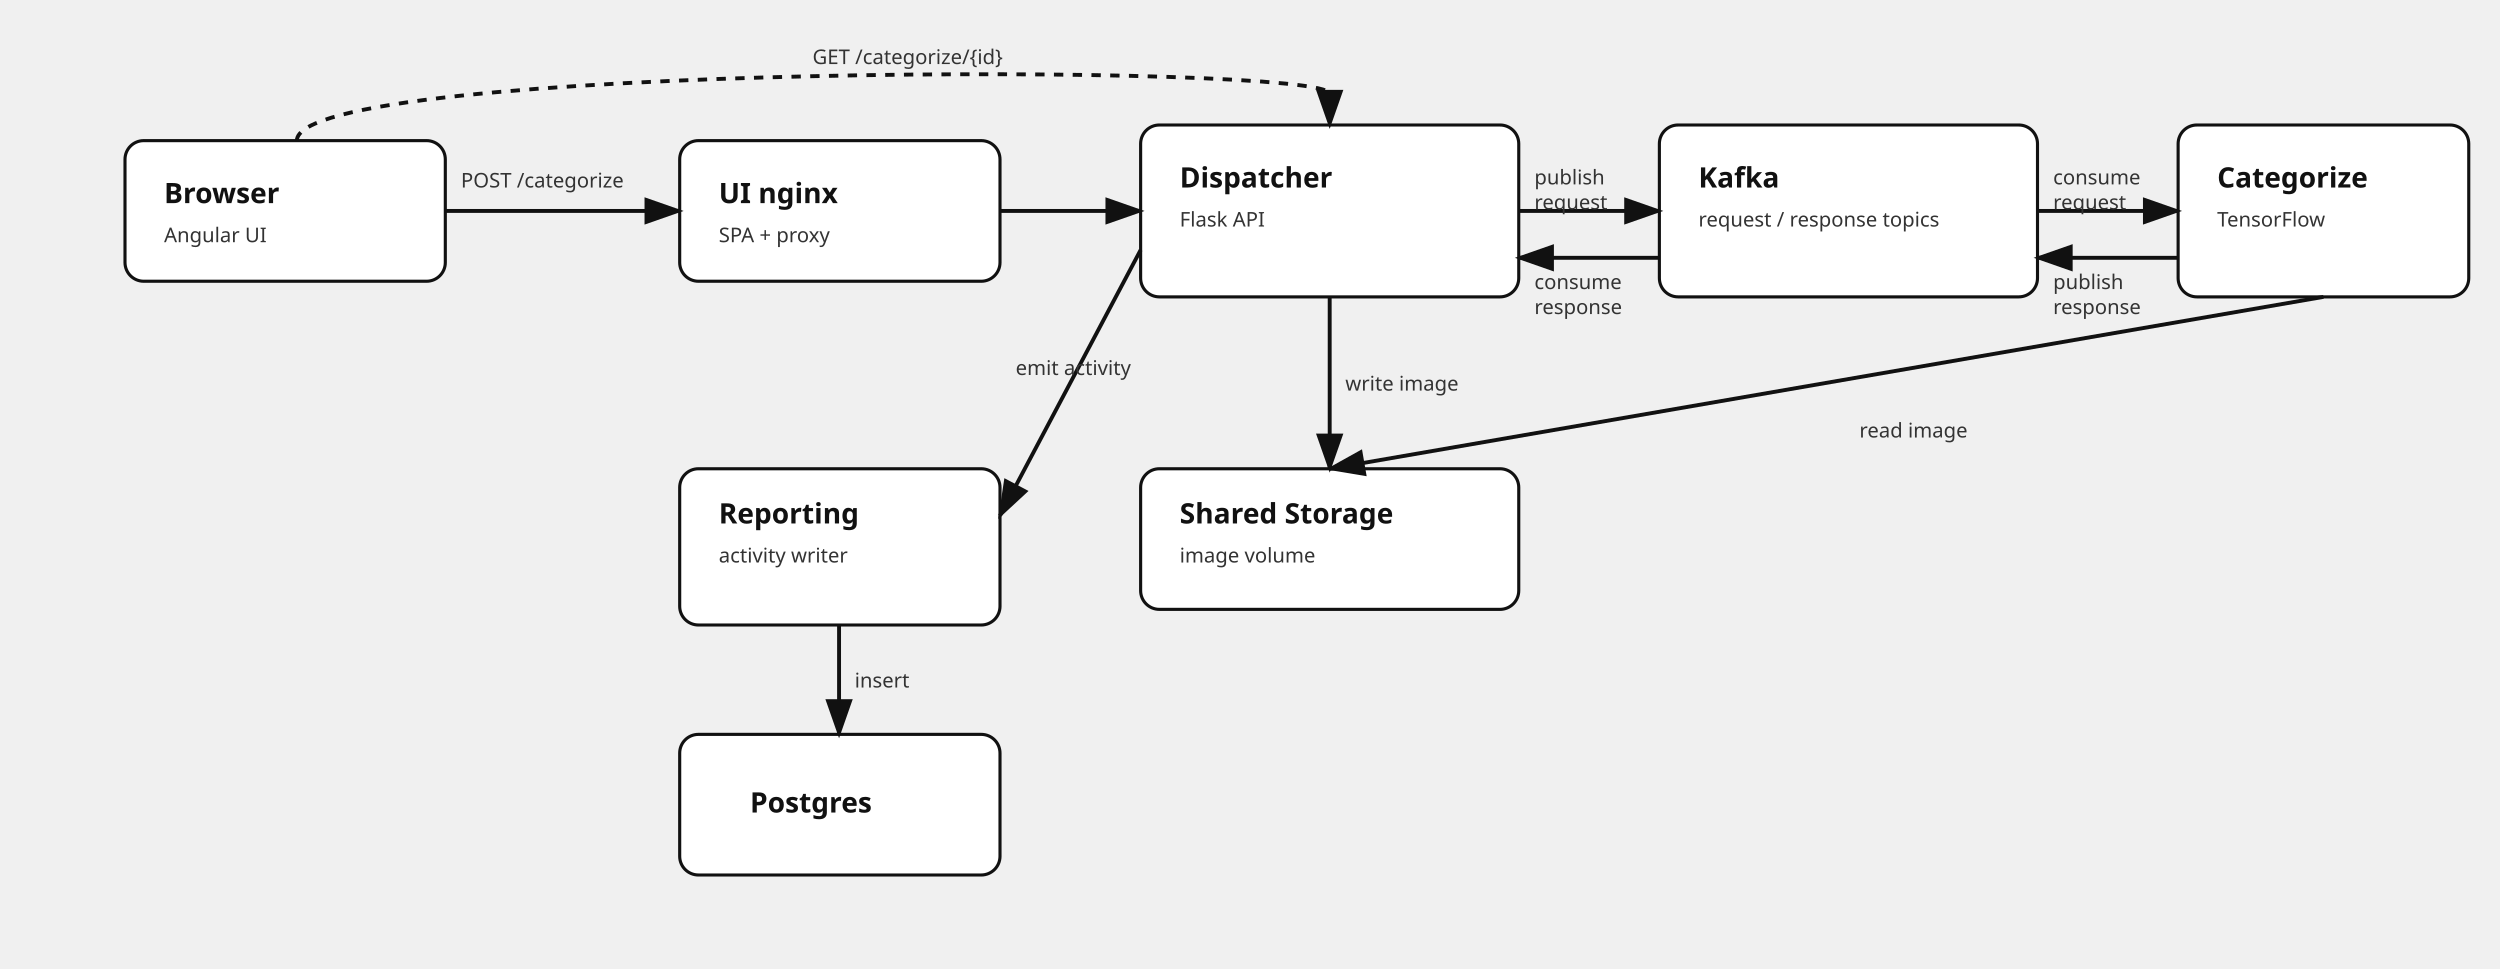
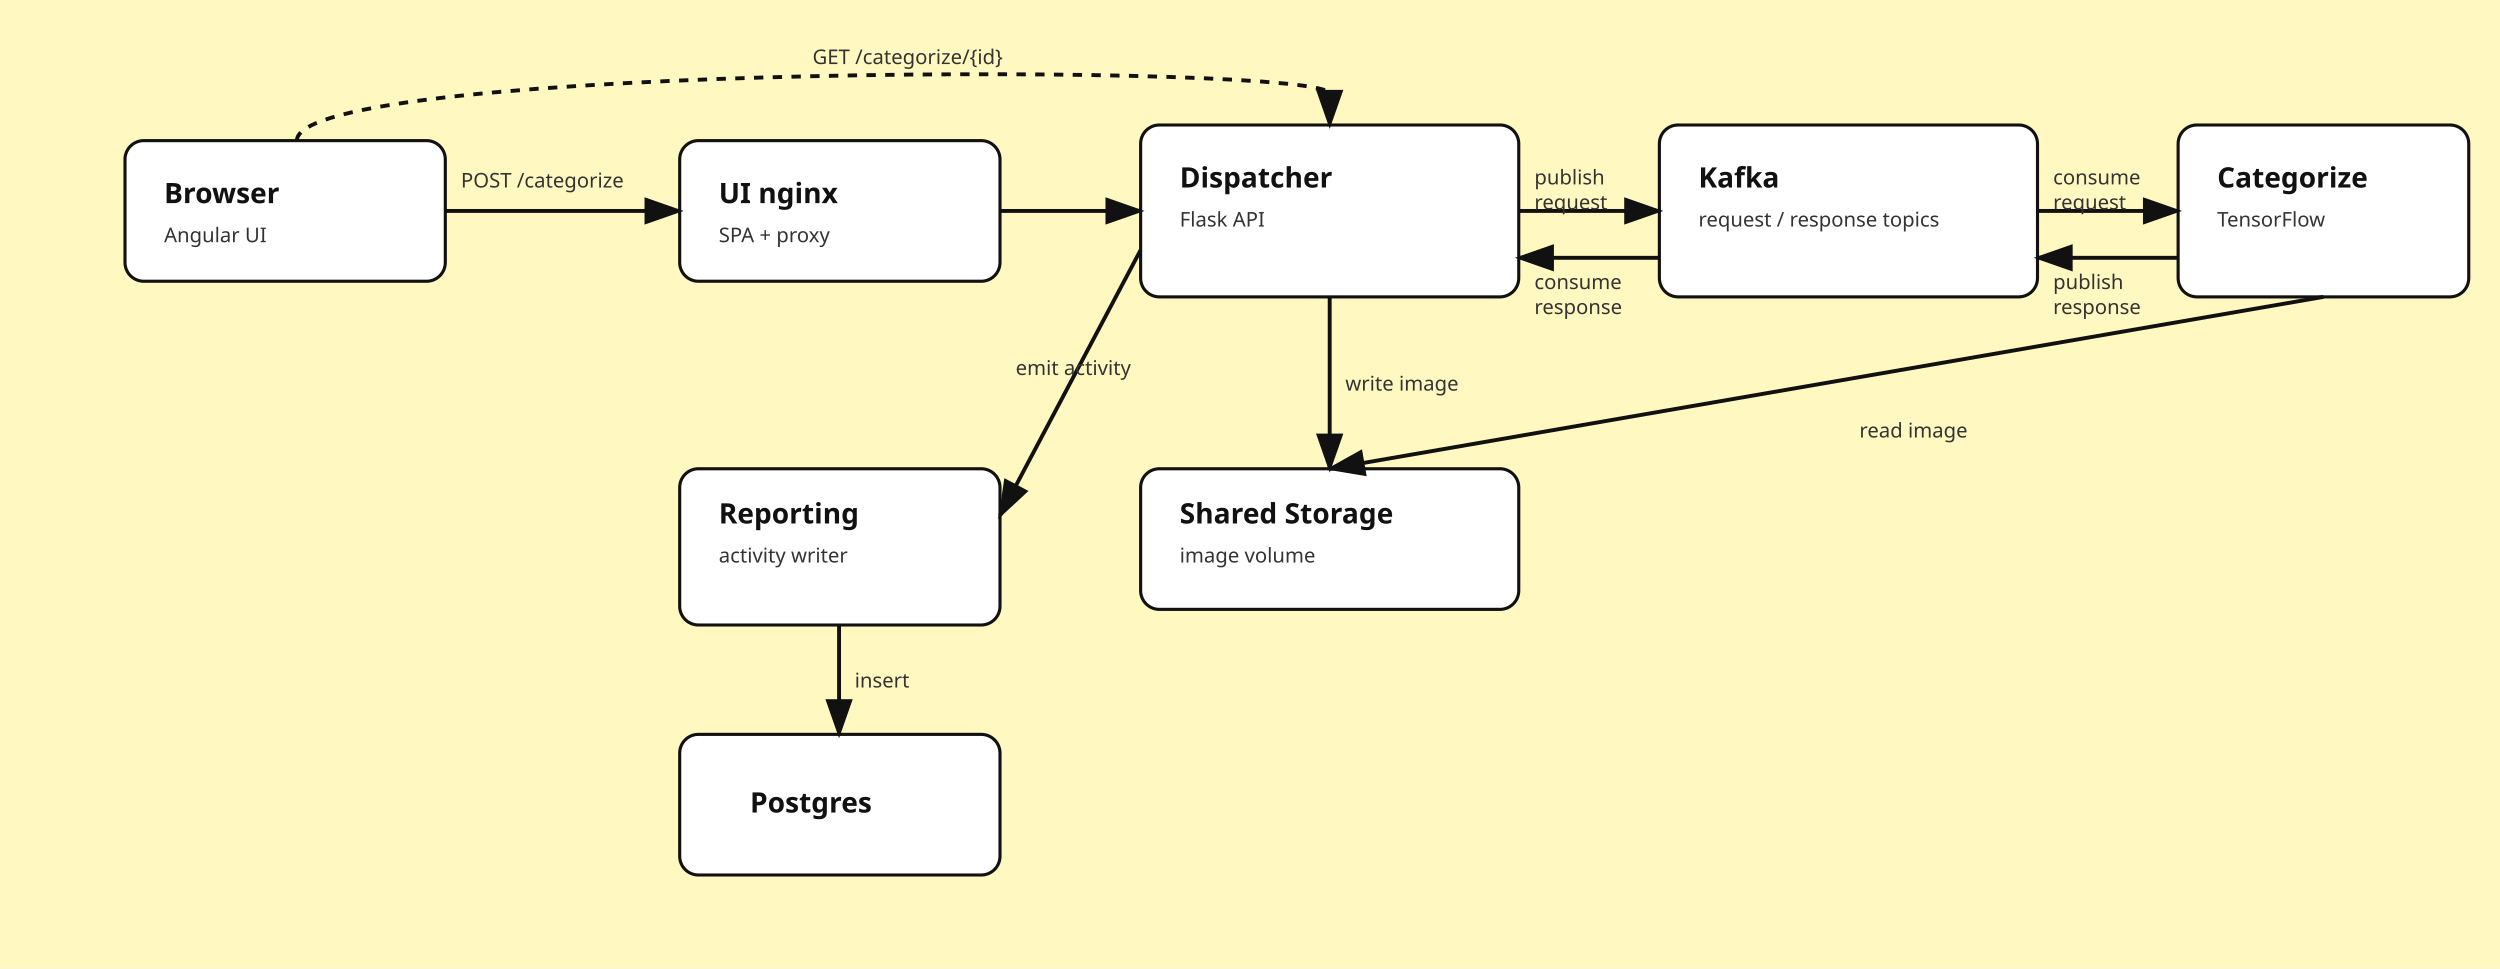
<svg xmlns="http://www.w3.org/2000/svg" width="1600" height="620" viewBox="0 0 1600 620">
  <defs>
    <style>
      .box { fill:#ffffff; stroke:#111; stroke-width:2; rx:12; ry:12; }
      .title { font:700 18px sans-serif; fill:#111; }
      .small { font:13px sans-serif; fill:#333; }
      .arrow { stroke:#111; stroke-width:2.5; fill:none; marker-end:url(#arrow); }
      .dashed { stroke-dasharray:6 6; }
    </style>
    <marker id="arrow" markerWidth="10" markerHeight="7" refX="9" refY="3.5" orient="auto">
      <polygon points="0 0, 10 3.5, 0 7" fill="#111" />
    </marker>
  </defs>
+   <rect width="1600" height="620" fill="#FFF8C0" />
  <rect class="box" x="80" y="90" width="205" height="90" />
  <text class="title" x="105" y="130">Browser</text>
  <text class="small" x="105" y="155">Angular UI</text>
  <rect class="box" x="435" y="90" width="205" height="90" />
  <text class="title" x="460" y="130">UI nginx</text>
  <text class="small" x="460" y="155">SPA + proxy</text>
  <rect class="box" x="730" y="80" width="242" height="110" />
  <text class="title" x="755" y="120">Dispatcher</text>
  <text class="small" x="755" y="145">Flask API</text>
  <rect class="box" x="1062" y="80" width="242" height="110" />
  <text class="title" x="1087" y="120">Kafka</text>
  <text class="small" x="1087" y="145">request / response topics</text>
  <rect class="box" x="1394" y="80" width="186" height="110" />
  <text class="title" x="1419" y="120">Categorize</text>
  <text class="small" x="1419" y="145">TensorFlow</text>
  <rect class="box" x="730" y="300" width="242" height="90" />
  <text class="title" x="755" y="335">Shared Storage</text>
  <text class="small" x="755" y="360">image volume</text>
  <rect class="box" x="435" y="300" width="205" height="100" />
  <text class="title" x="460" y="335">Reporting</text>
  <text class="small" x="460" y="360">activity writer</text>
  <rect class="box" x="435" y="470" width="205" height="90" />
  <text class="title" x="480" y="520">Postgres</text>
  <path class="arrow" d="M285 135 L435 135" />
  <text class="small" x="295" y="120">POST /categorize</text>
  <path class="arrow" d="M640 135 L730 135" />
  <path class="arrow" d="M972 135 L1062 135" />
  <text class="small" x="982" y="118">
    <tspan x="982" dy="0">publish</tspan>
    <tspan x="982" dy="16">request</tspan>
  </text>
  <path class="arrow" d="M1304 135 L1394 135" />
  <text class="small" x="1314" y="118">
    <tspan x="1314" dy="0">consume</tspan>
    <tspan x="1314" dy="16">request</tspan>
  </text>
  <path class="arrow" d="M1394 165 L1304 165" />
  <text class="small" x="1314" y="185">
    <tspan x="1314" dy="0">publish</tspan>
    <tspan x="1314" dy="16">response</tspan>
  </text>
  <path class="arrow" d="M1062 165 L972 165" />
  <text class="small" x="982" y="185">
    <tspan x="982" dy="0">consume</tspan>
    <tspan x="982" dy="16">response</tspan>
  </text>
  <path class="dashed" d="M190 90 C190 40, 851 40, 851 60" stroke="#111" stroke-width="2.5" fill="none" />
  <path class="arrow dashed" d="M851 60 L851 80" />
  <text class="small" x="520" y="41">GET /categorize/{id}</text>
  <path class="arrow" d="M851 190 L851 300" />
  <text class="small" x="861" y="250">write image</text>
  <path class="arrow" d="M1487 190 L851 300" />
  <text class="small" x="1190" y="280">read image</text>
  <path class="arrow" d="M730 160 L640 330" />
  <text class="small" x="650" y="240">emit activity</text>
  <path class="arrow" d="M537 400 L537 470" />
  <text class="small" x="547" y="440">insert</text>
</svg>
